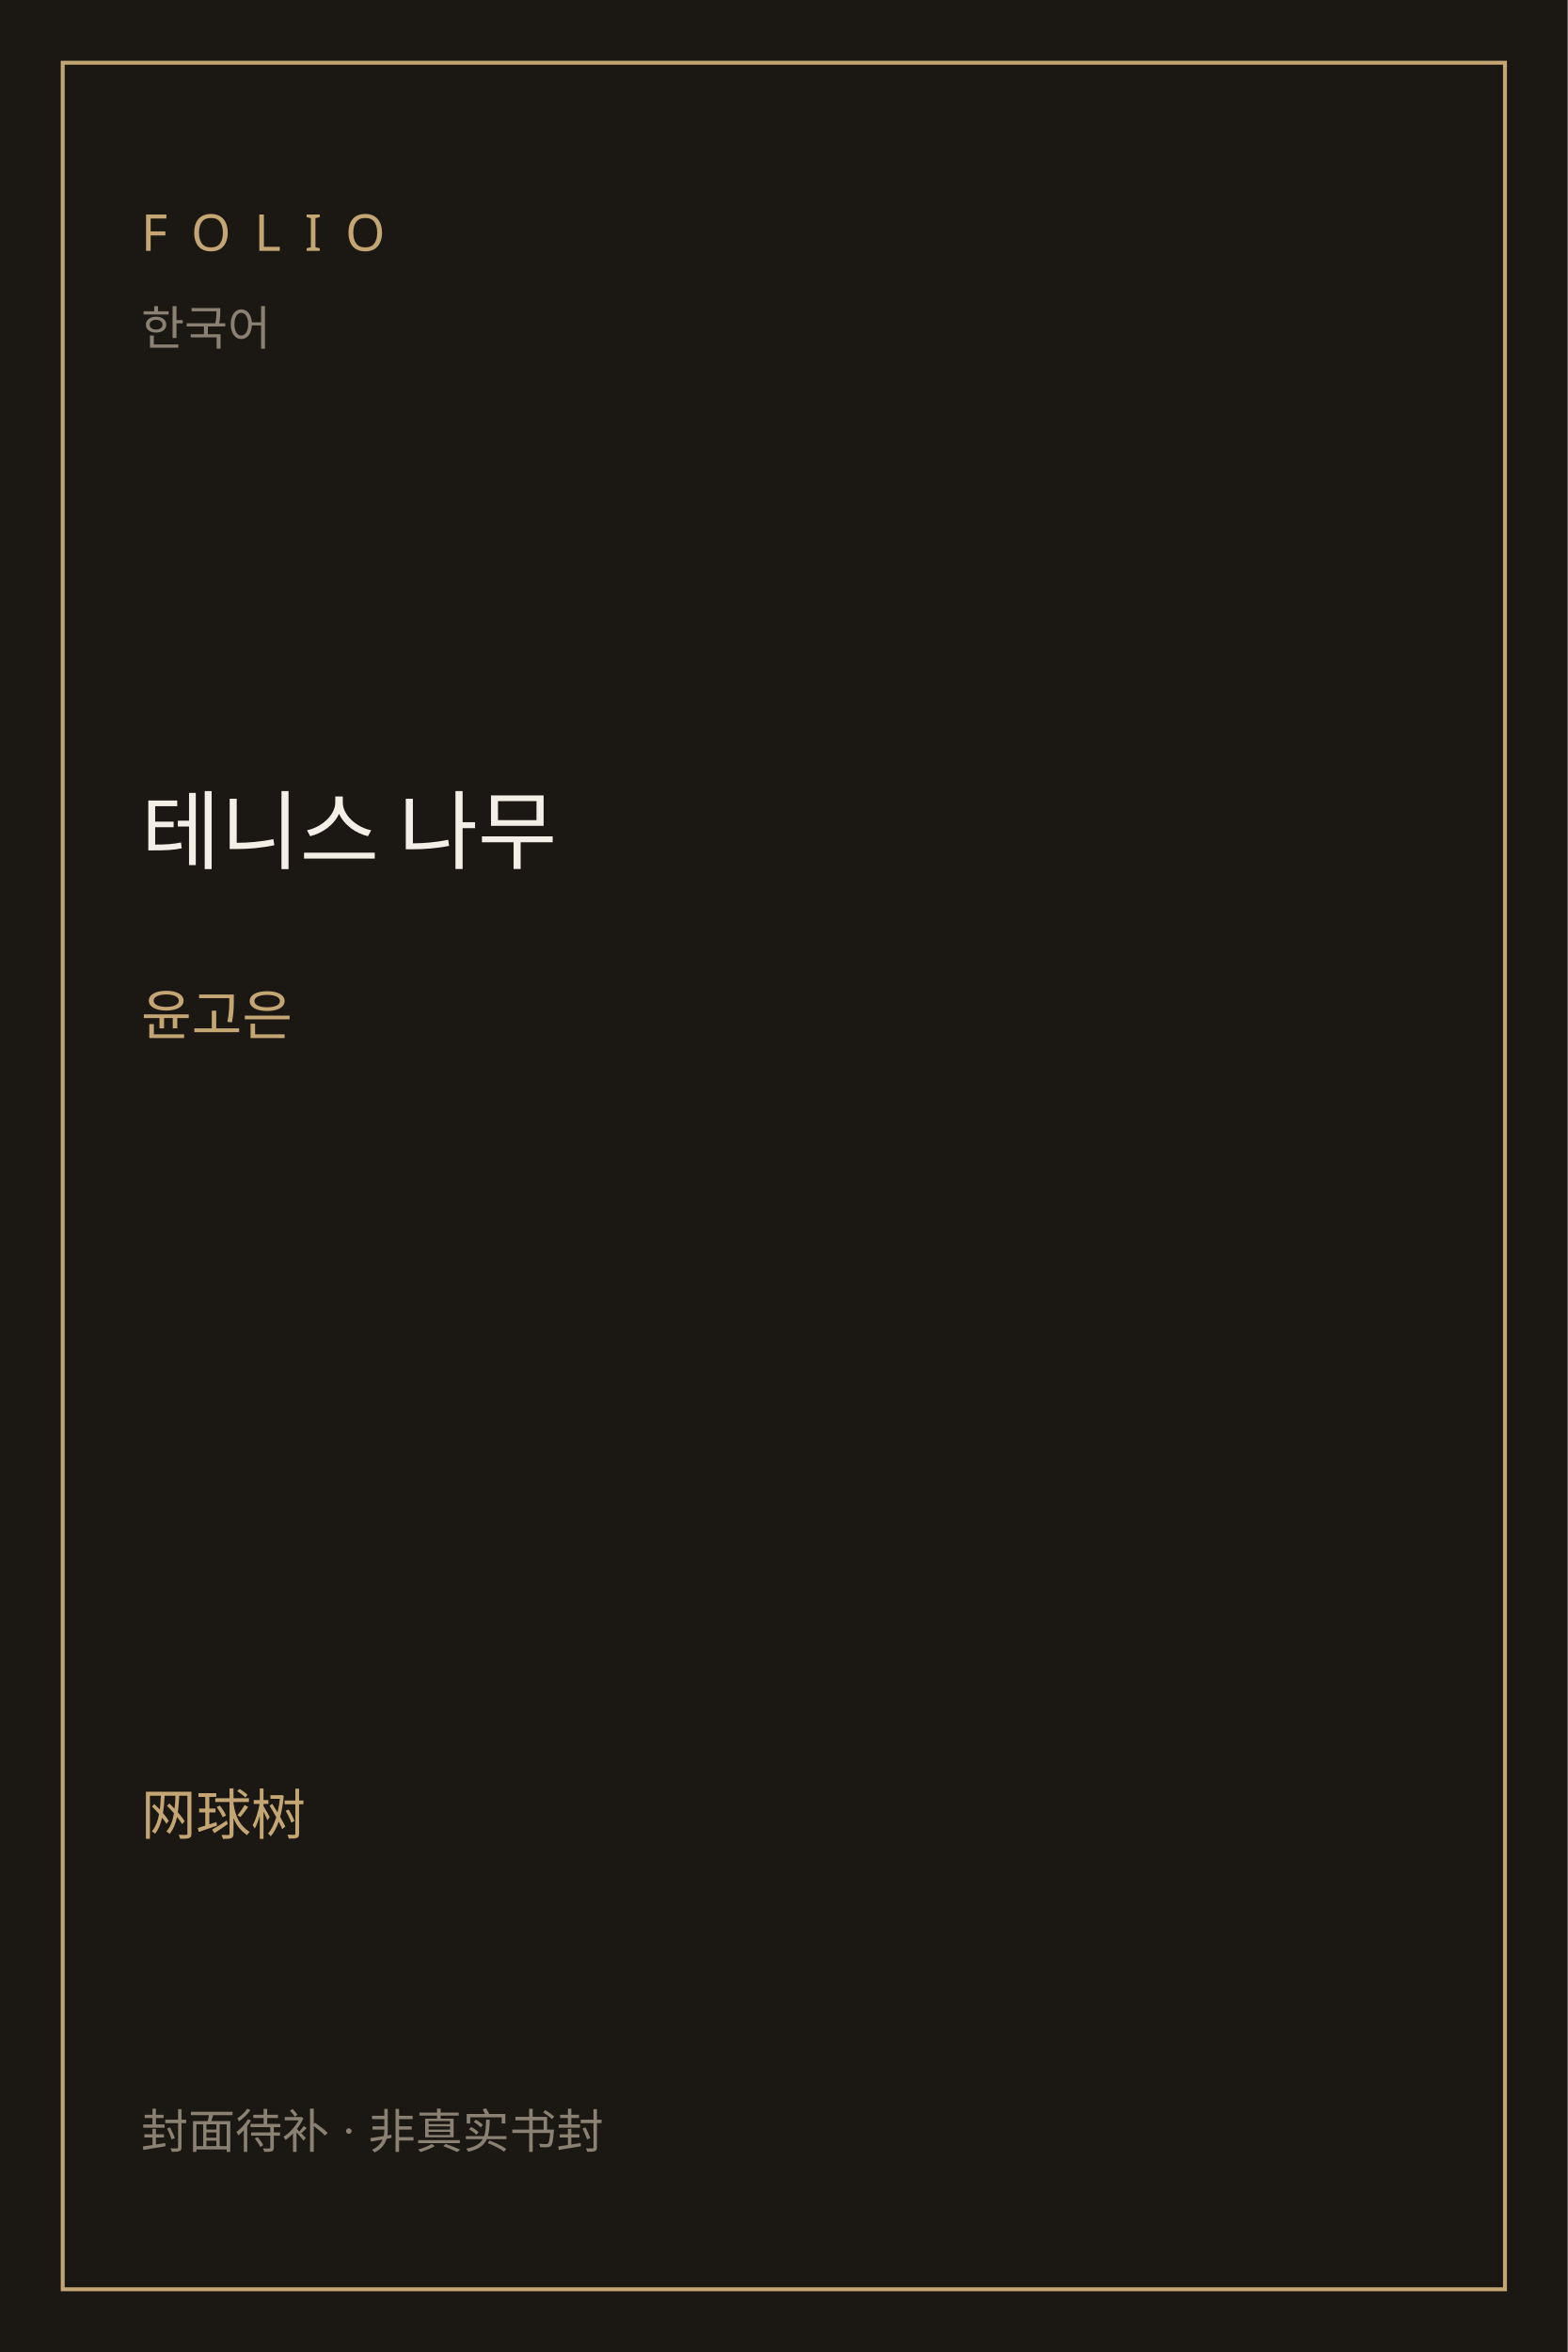
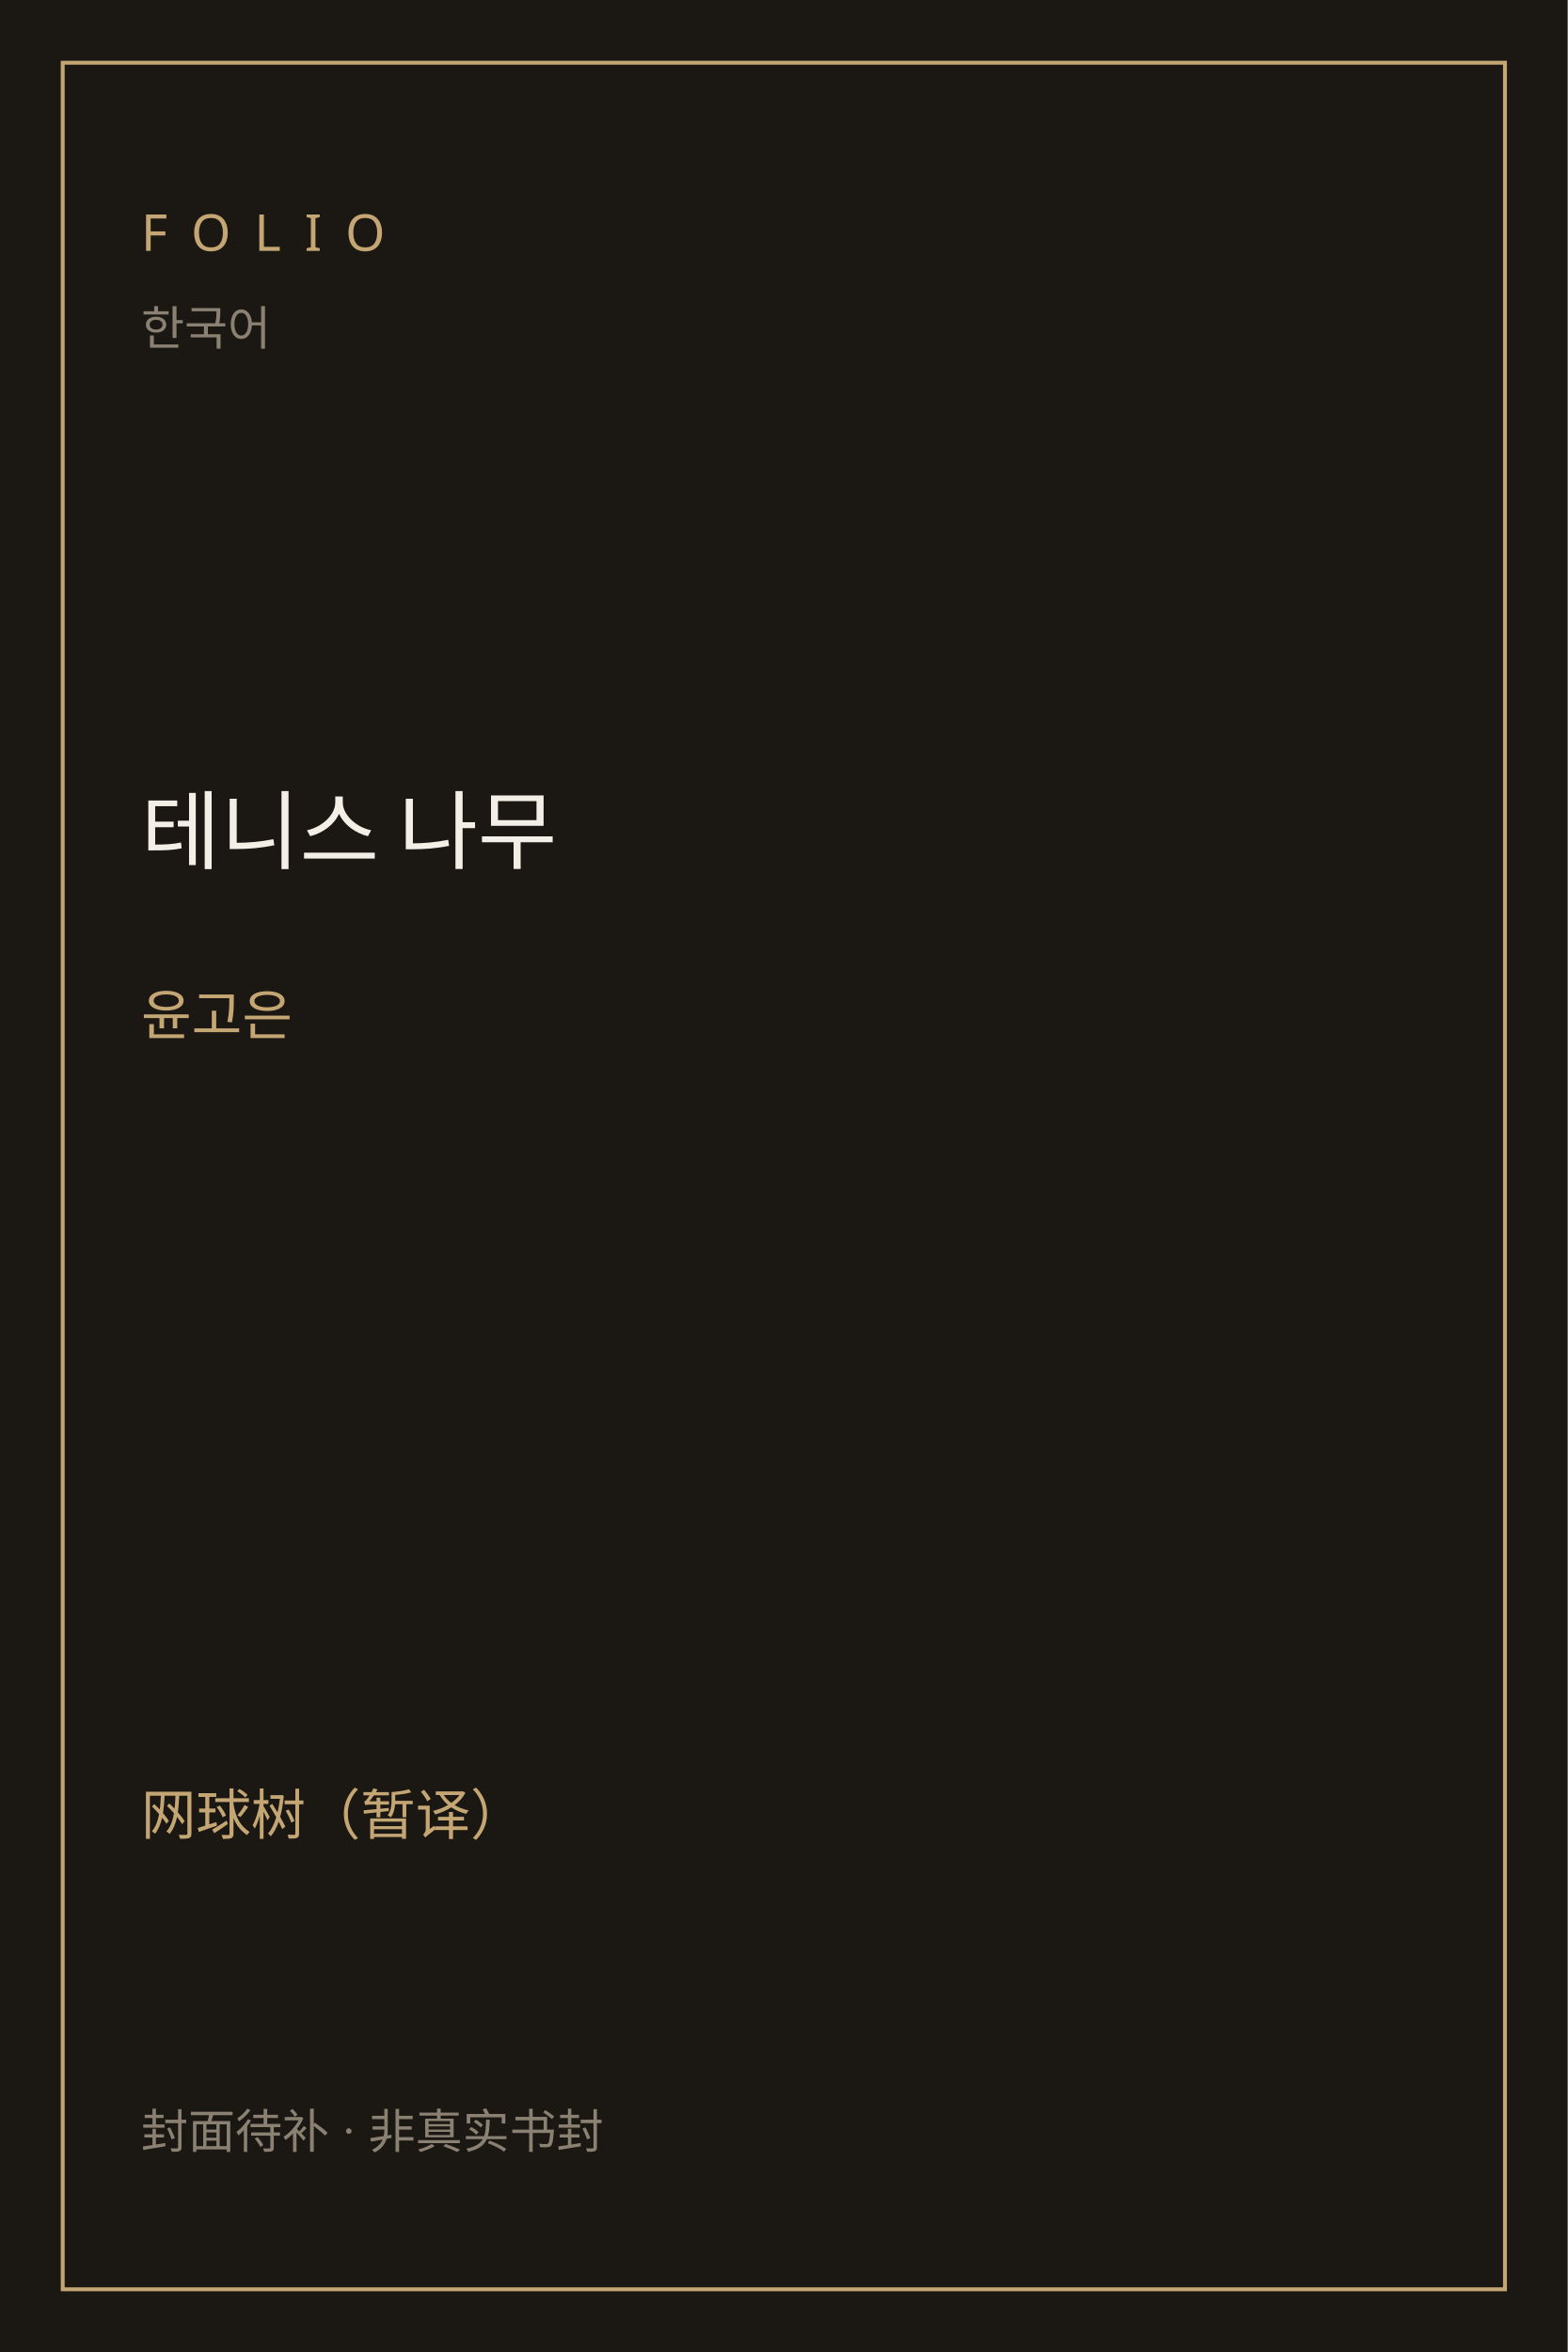
<svg xmlns="http://www.w3.org/2000/svg" viewBox="0 0 400 600" role="img" aria-label="테니스 나무 封面待补">
  <rect width="400" height="600" fill="#1b1712" />
  <rect x="16" y="16" width="368" height="568" fill="none" stroke="#c4a574" stroke-width="1" />
  <text x="36" y="64" fill="#c4a574" font-size="13" font-family="Avenir Next, sans-serif" letter-spacing="6">FOLIO</text>
  <text x="36" y="88" fill="#8a8173" font-size="12" font-family="sans-serif">한국어</text>
  <text x="36" y="220" fill="#f4efe6" font-size="22" font-family="Palatino, serif">테니스 나무</text>
  <text x="36" y="264" fill="#c4a574" font-size="14" font-family="Palatino, serif">윤고은</text>
-   <text x="36" y="468" fill="#c4a574" font-size="14" font-family="Songti SC, serif">网球树</text>
+   <text x="36" y="468" fill="#c4a574" font-size="14" font-family="Songti SC, serif">网球树（暂译）</text>
  <text x="36" y="548" fill="#8a8173" font-size="12">封面待补 · 非真实书封</text>
</svg>
